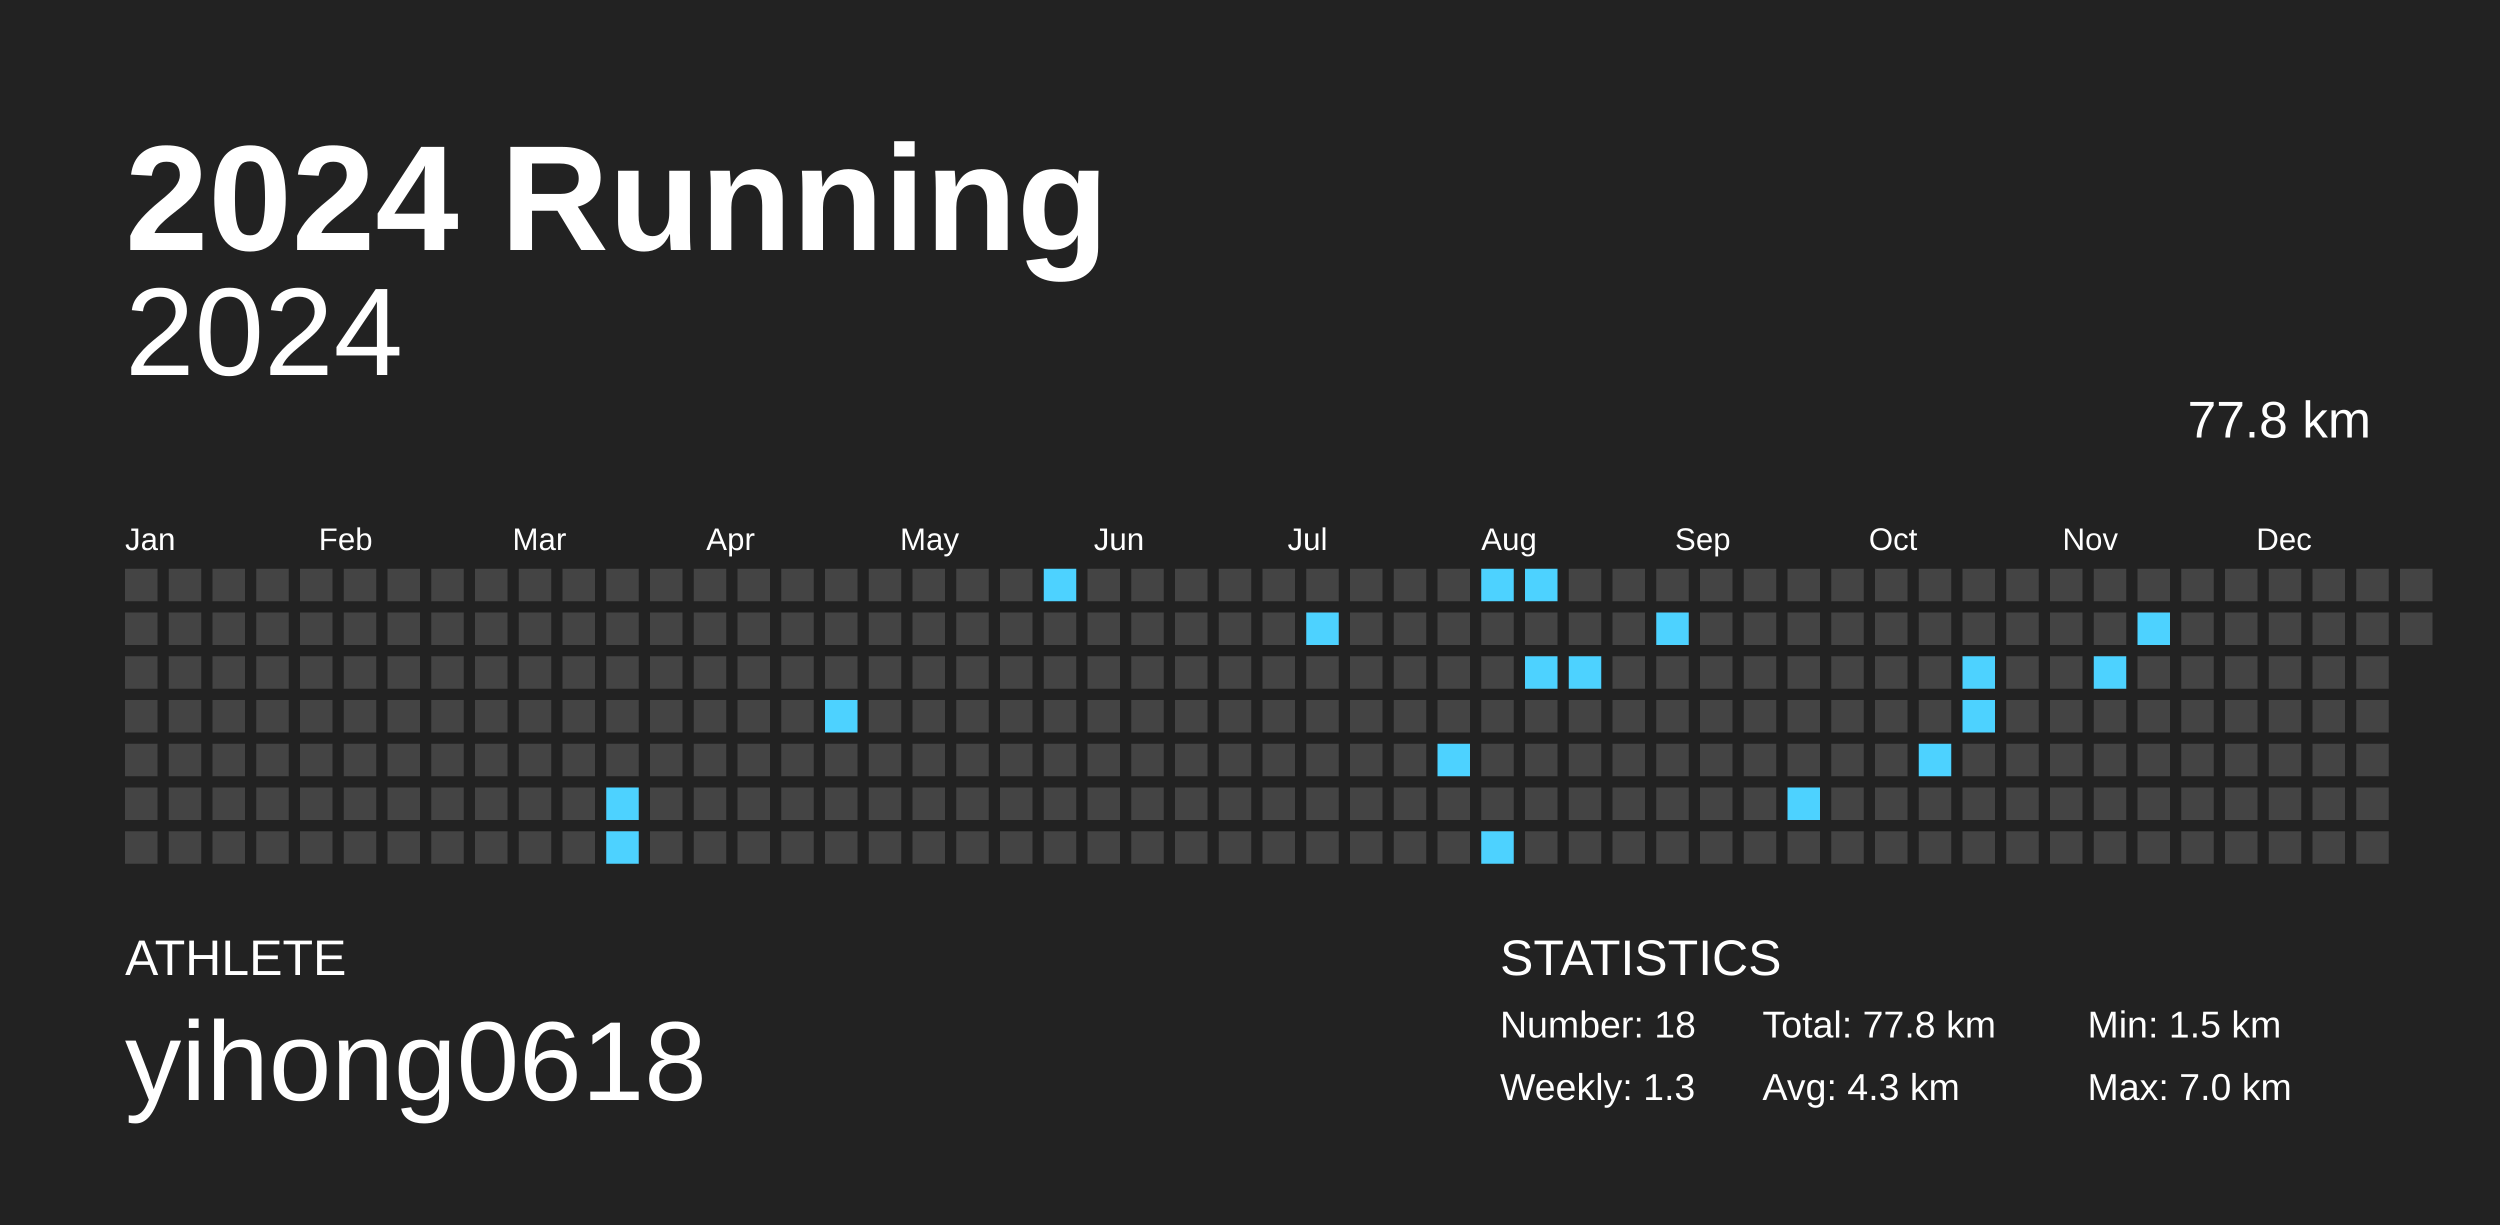
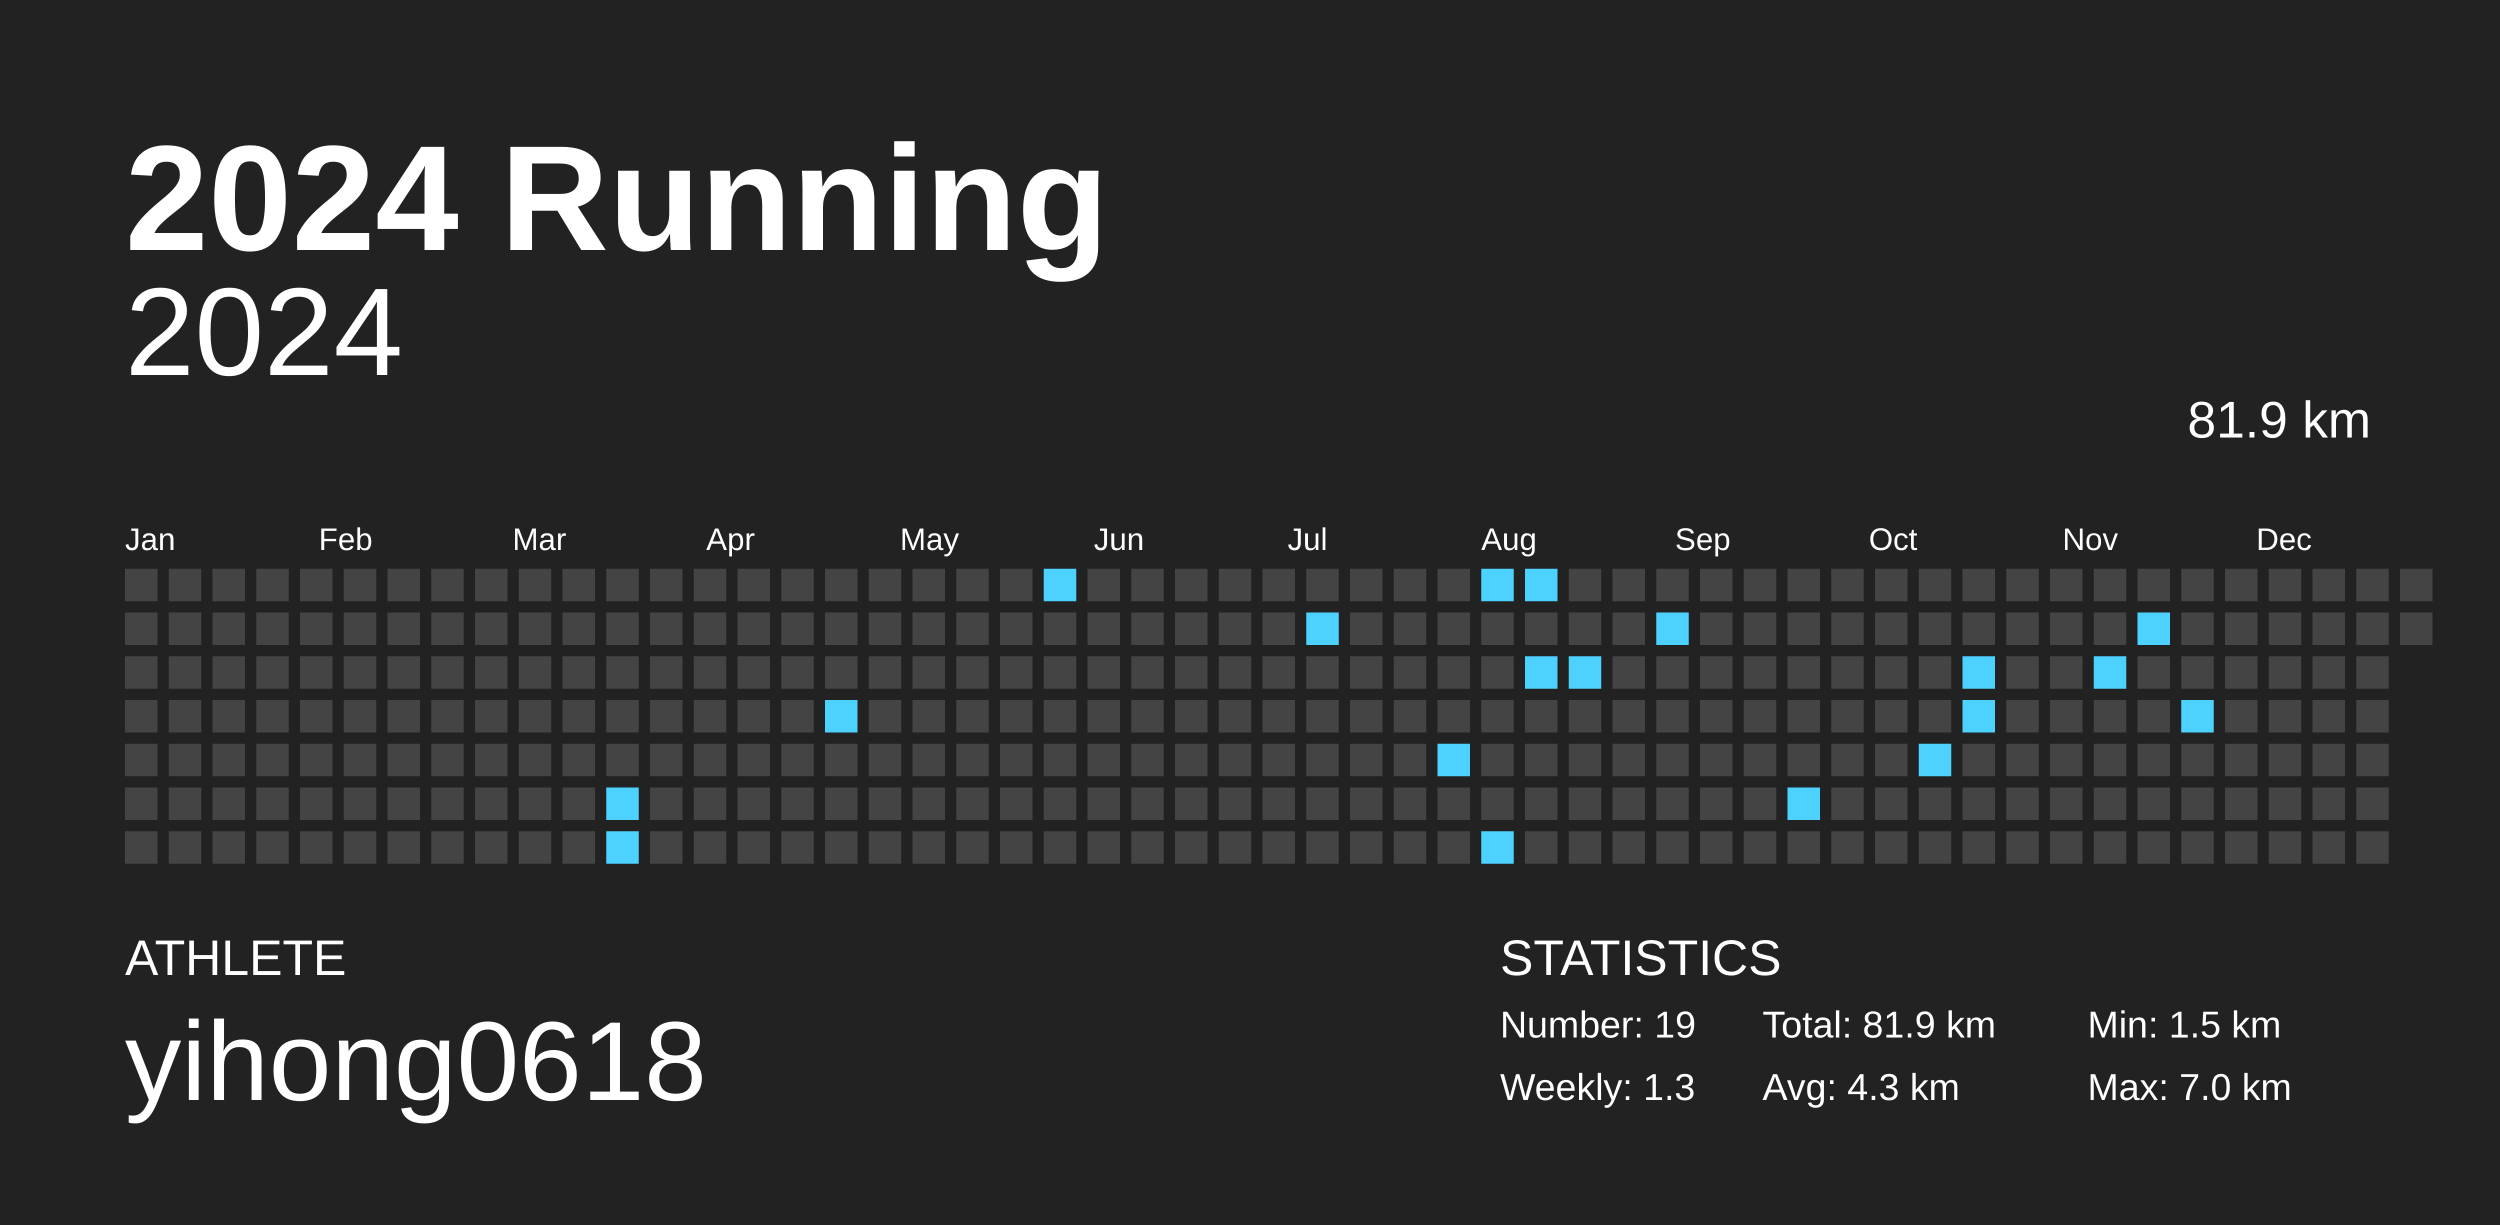
<svg xmlns="http://www.w3.org/2000/svg" baseProfile="full" height="98mm" version="1.1" viewBox="0,0,200,98" width="200mm">
  <defs />
  <rect fill="#222222" height="98" width="200" x="0" y="0" />
  <text fill="#FFFFFF" style="font-size:12px; font-family:Arial; font-weight:bold;" x="10" y="20">2024 Running</text>
  <text fill="#FFFFFF" style="font-size:4px; font-family:Arial" x="10" y="78">ATHLETE</text>
  <text fill="#FFFFFF" style="font-size:9px; font-family:Arial" x="10" y="88">yihong0618</text>
  <text fill="#FFFFFF" style="font-size:4px; font-family:Arial" x="120" y="78">STATISTICS</text>
-   <text fill="#FFFFFF" style="font-size:3px; font-family:Arial" x="120" y="83">Number: 18</text>
+   <text fill="#FFFFFF" style="font-size:3px; font-family:Arial" x="120" y="83">Number: 19</text>
  <text fill="#FFFFFF" style="font-size:3px; font-family:Arial" x="120" y="88">Weekly: 1.3</text>
-   <text fill="#FFFFFF" style="font-size:3px; font-family:Arial" x="141" y="83">Total: 77.8 km</text>
+   <text fill="#FFFFFF" style="font-size:3px; font-family:Arial" x="141" y="83">Total: 81.9 km</text>
  <text fill="#FFFFFF" style="font-size:3px; font-family:Arial" x="141" y="88">Avg: 4.3 km</text>
  <text fill="#FFFFFF" style="font-size:3px; font-family:Arial" x="167" y="83">Min: 1.5 km</text>
  <text fill="#FFFFFF" style="font-size:3px; font-family:Arial" x="167" y="88">Max: 7.0 km</text>
  <text alignment-baseline="hanging" fill="#FFFFFF" style="font-size:10.0px; font-family:Arial;" x="10" y="30">2024</text>
-   <text alignment-baseline="hanging" fill="#FFFFFF" style="font-size:4.125px; font-family:Arial;" x="175" y="35">77.8 km</text>
+   <text alignment-baseline="hanging" fill="#FFFFFF" style="font-size:4.125px; font-family:Arial;" x="175" y="35">81.9 km</text>
  <text fill="#FFFFFF" style="font-size:2.5px; font-family:Arial" x="10.0" y="44">Jan</text>
  <text fill="#FFFFFF" style="font-size:2.5px; font-family:Arial" x="25.5" y="44">Feb</text>
  <text fill="#FFFFFF" style="font-size:2.5px; font-family:Arial" x="41.0" y="44">Mar</text>
  <text fill="#FFFFFF" style="font-size:2.5px; font-family:Arial" x="56.5" y="44">Apr</text>
  <text fill="#FFFFFF" style="font-size:2.5px; font-family:Arial" x="72.0" y="44">May</text>
  <text fill="#FFFFFF" style="font-size:2.5px; font-family:Arial" x="87.5" y="44">Jun</text>
  <text fill="#FFFFFF" style="font-size:2.5px; font-family:Arial" x="103.0" y="44">Jul</text>
  <text fill="#FFFFFF" style="font-size:2.5px; font-family:Arial" x="118.5" y="44">Aug</text>
  <text fill="#FFFFFF" style="font-size:2.5px; font-family:Arial" x="134.0" y="44">Sep</text>
  <text fill="#FFFFFF" style="font-size:2.5px; font-family:Arial" x="149.5" y="44">Oct</text>
  <text fill="#FFFFFF" style="font-size:2.5px; font-family:Arial" x="165.0" y="44">Nov</text>
  <text fill="#FFFFFF" style="font-size:2.5px; font-family:Arial" x="180.5" y="44">Dec</text>
  <rect fill="#444444" height="2.6" width="2.6" x="10.0" y="45.5" />
  <rect fill="#444444" height="2.6" width="2.6" x="10.0" y="49.0" />
  <rect fill="#444444" height="2.6" width="2.6" x="10.0" y="52.5" />
  <rect fill="#444444" height="2.6" width="2.6" x="10.0" y="56.0" />
  <rect fill="#444444" height="2.6" width="2.6" x="10.0" y="59.5" />
  <rect fill="#444444" height="2.6" width="2.6" x="10.0" y="63.0" />
  <rect fill="#444444" height="2.6" width="2.6" x="10.0" y="66.5" />
  <rect fill="#444444" height="2.6" width="2.6" x="13.5" y="45.5" />
  <rect fill="#444444" height="2.6" width="2.6" x="13.5" y="49.0" />
  <rect fill="#444444" height="2.6" width="2.6" x="13.5" y="52.5" />
  <rect fill="#444444" height="2.6" width="2.6" x="13.5" y="56.0" />
  <rect fill="#444444" height="2.6" width="2.6" x="13.5" y="59.5" />
  <rect fill="#444444" height="2.6" width="2.6" x="13.5" y="63.0" />
  <rect fill="#444444" height="2.6" width="2.6" x="13.5" y="66.5" />
  <rect fill="#444444" height="2.6" width="2.6" x="17.0" y="45.5" />
  <rect fill="#444444" height="2.6" width="2.6" x="17.0" y="49.0" />
  <rect fill="#444444" height="2.6" width="2.6" x="17.0" y="52.5" />
  <rect fill="#444444" height="2.6" width="2.6" x="17.0" y="56.0" />
  <rect fill="#444444" height="2.6" width="2.6" x="17.0" y="59.5" />
  <rect fill="#444444" height="2.6" width="2.6" x="17.0" y="63.0" />
  <rect fill="#444444" height="2.6" width="2.6" x="17.0" y="66.5" />
  <rect fill="#444444" height="2.6" width="2.6" x="20.5" y="45.5" />
  <rect fill="#444444" height="2.6" width="2.6" x="20.5" y="49.0" />
  <rect fill="#444444" height="2.6" width="2.6" x="20.5" y="52.5" />
  <rect fill="#444444" height="2.6" width="2.6" x="20.5" y="56.0" />
  <rect fill="#444444" height="2.6" width="2.6" x="20.5" y="59.5" />
  <rect fill="#444444" height="2.6" width="2.6" x="20.5" y="63.0" />
  <rect fill="#444444" height="2.6" width="2.6" x="20.5" y="66.5" />
  <rect fill="#444444" height="2.6" width="2.6" x="24.0" y="45.5" />
  <rect fill="#444444" height="2.6" width="2.6" x="24.0" y="49.0" />
  <rect fill="#444444" height="2.6" width="2.6" x="24.0" y="52.5" />
  <rect fill="#444444" height="2.6" width="2.6" x="24.0" y="56.0" />
  <rect fill="#444444" height="2.6" width="2.6" x="24.0" y="59.5" />
  <rect fill="#444444" height="2.6" width="2.6" x="24.0" y="63.0" />
  <rect fill="#444444" height="2.6" width="2.6" x="24.0" y="66.5" />
  <rect fill="#444444" height="2.6" width="2.6" x="27.5" y="45.5" />
  <rect fill="#444444" height="2.6" width="2.6" x="27.5" y="49.0" />
  <rect fill="#444444" height="2.6" width="2.6" x="27.5" y="52.5" />
  <rect fill="#444444" height="2.6" width="2.6" x="27.5" y="56.0" />
  <rect fill="#444444" height="2.6" width="2.6" x="27.5" y="59.5" />
  <rect fill="#444444" height="2.6" width="2.6" x="27.5" y="63.0" />
  <rect fill="#444444" height="2.6" width="2.6" x="27.5" y="66.5" />
  <rect fill="#444444" height="2.6" width="2.6" x="31.0" y="45.5" />
  <rect fill="#444444" height="2.6" width="2.6" x="31.0" y="49.0" />
  <rect fill="#444444" height="2.6" width="2.6" x="31.0" y="52.5" />
  <rect fill="#444444" height="2.6" width="2.6" x="31.0" y="56.0" />
  <rect fill="#444444" height="2.6" width="2.6" x="31.0" y="59.5" />
  <rect fill="#444444" height="2.6" width="2.6" x="31.0" y="63.0" />
  <rect fill="#444444" height="2.6" width="2.6" x="31.0" y="66.5" />
  <rect fill="#444444" height="2.6" width="2.6" x="34.5" y="45.5" />
  <rect fill="#444444" height="2.6" width="2.6" x="34.5" y="49.0" />
  <rect fill="#444444" height="2.6" width="2.6" x="34.5" y="52.5" />
  <rect fill="#444444" height="2.6" width="2.6" x="34.5" y="56.0" />
  <rect fill="#444444" height="2.6" width="2.6" x="34.5" y="59.5" />
  <rect fill="#444444" height="2.6" width="2.6" x="34.5" y="63.0" />
  <rect fill="#444444" height="2.6" width="2.6" x="34.5" y="66.5" />
  <rect fill="#444444" height="2.6" width="2.6" x="38.0" y="45.5" />
  <rect fill="#444444" height="2.6" width="2.6" x="38.0" y="49.0" />
  <rect fill="#444444" height="2.6" width="2.6" x="38.0" y="52.5" />
  <rect fill="#444444" height="2.6" width="2.6" x="38.0" y="56.0" />
  <rect fill="#444444" height="2.6" width="2.6" x="38.0" y="59.5" />
  <rect fill="#444444" height="2.6" width="2.6" x="38.0" y="63.0" />
  <rect fill="#444444" height="2.6" width="2.6" x="38.0" y="66.5" />
  <rect fill="#444444" height="2.6" width="2.6" x="41.5" y="45.5" />
  <rect fill="#444444" height="2.6" width="2.6" x="41.5" y="49.0" />
  <rect fill="#444444" height="2.6" width="2.6" x="41.5" y="52.5" />
  <rect fill="#444444" height="2.6" width="2.6" x="41.5" y="56.0" />
  <rect fill="#444444" height="2.6" width="2.6" x="41.5" y="59.5" />
  <rect fill="#444444" height="2.6" width="2.6" x="41.5" y="63.0" />
  <rect fill="#444444" height="2.6" width="2.6" x="41.5" y="66.5" />
  <rect fill="#444444" height="2.6" width="2.6" x="45.0" y="45.5" />
  <rect fill="#444444" height="2.6" width="2.6" x="45.0" y="49.0" />
  <rect fill="#444444" height="2.6" width="2.6" x="45.0" y="52.5" />
  <rect fill="#444444" height="2.6" width="2.6" x="45.0" y="56.0" />
  <rect fill="#444444" height="2.6" width="2.6" x="45.0" y="59.5" />
  <rect fill="#444444" height="2.6" width="2.6" x="45.0" y="63.0" />
  <rect fill="#444444" height="2.6" width="2.6" x="45.0" y="66.5" />
  <rect fill="#444444" height="2.6" width="2.6" x="48.5" y="45.5" />
  <rect fill="#444444" height="2.6" width="2.6" x="48.5" y="49.0" />
  <rect fill="#444444" height="2.6" width="2.6" x="48.5" y="52.5" />
  <rect fill="#444444" height="2.6" width="2.6" x="48.5" y="56.0" />
  <rect fill="#444444" height="2.6" width="2.6" x="48.5" y="59.5" />
  <rect fill="#4dd2ff" height="2.6" width="2.6" x="48.5" y="63.0" />
  <rect fill="#4dd2ff" height="2.6" width="2.6" x="48.5" y="66.5" />
  <rect fill="#444444" height="2.6" width="2.6" x="52.0" y="45.5" />
  <rect fill="#444444" height="2.6" width="2.6" x="52.0" y="49.0" />
  <rect fill="#444444" height="2.6" width="2.6" x="52.0" y="52.5" />
  <rect fill="#444444" height="2.6" width="2.6" x="52.0" y="56.0" />
  <rect fill="#444444" height="2.6" width="2.6" x="52.0" y="59.5" />
  <rect fill="#444444" height="2.6" width="2.6" x="52.0" y="63.0" />
  <rect fill="#444444" height="2.6" width="2.6" x="52.0" y="66.5" />
  <rect fill="#444444" height="2.6" width="2.6" x="55.5" y="45.5" />
  <rect fill="#444444" height="2.6" width="2.6" x="55.5" y="49.0" />
  <rect fill="#444444" height="2.6" width="2.6" x="55.5" y="52.5" />
  <rect fill="#444444" height="2.6" width="2.6" x="55.5" y="56.0" />
  <rect fill="#444444" height="2.6" width="2.6" x="55.5" y="59.5" />
  <rect fill="#444444" height="2.6" width="2.6" x="55.5" y="63.0" />
  <rect fill="#444444" height="2.6" width="2.6" x="55.5" y="66.5" />
  <rect fill="#444444" height="2.6" width="2.6" x="59.0" y="45.5" />
  <rect fill="#444444" height="2.6" width="2.6" x="59.0" y="49.0" />
  <rect fill="#444444" height="2.6" width="2.6" x="59.0" y="52.5" />
  <rect fill="#444444" height="2.6" width="2.6" x="59.0" y="56.0" />
  <rect fill="#444444" height="2.6" width="2.6" x="59.0" y="59.5" />
  <rect fill="#444444" height="2.6" width="2.6" x="59.0" y="63.0" />
  <rect fill="#444444" height="2.6" width="2.6" x="59.0" y="66.5" />
  <rect fill="#444444" height="2.6" width="2.6" x="62.5" y="45.5" />
  <rect fill="#444444" height="2.6" width="2.6" x="62.5" y="49.0" />
  <rect fill="#444444" height="2.6" width="2.6" x="62.5" y="52.5" />
  <rect fill="#444444" height="2.6" width="2.6" x="62.5" y="56.0" />
  <rect fill="#444444" height="2.6" width="2.6" x="62.5" y="59.5" />
  <rect fill="#444444" height="2.6" width="2.6" x="62.5" y="63.0" />
  <rect fill="#444444" height="2.6" width="2.6" x="62.5" y="66.5" />
  <rect fill="#444444" height="2.6" width="2.6" x="66.0" y="45.5" />
  <rect fill="#444444" height="2.6" width="2.6" x="66.0" y="49.0" />
  <rect fill="#444444" height="2.6" width="2.6" x="66.0" y="52.5" />
  <rect fill="#4dd2ff" height="2.6" width="2.6" x="66.0" y="56.0" />
  <rect fill="#444444" height="2.6" width="2.6" x="66.0" y="59.5" />
  <rect fill="#444444" height="2.6" width="2.6" x="66.0" y="63.0" />
  <rect fill="#444444" height="2.6" width="2.6" x="66.0" y="66.5" />
  <rect fill="#444444" height="2.6" width="2.6" x="69.5" y="45.5" />
  <rect fill="#444444" height="2.6" width="2.6" x="69.5" y="49.0" />
  <rect fill="#444444" height="2.6" width="2.6" x="69.5" y="52.5" />
  <rect fill="#444444" height="2.6" width="2.6" x="69.5" y="56.0" />
  <rect fill="#444444" height="2.6" width="2.6" x="69.5" y="59.5" />
  <rect fill="#444444" height="2.6" width="2.6" x="69.5" y="63.0" />
  <rect fill="#444444" height="2.6" width="2.6" x="69.5" y="66.5" />
  <rect fill="#444444" height="2.6" width="2.6" x="73.0" y="45.5" />
  <rect fill="#444444" height="2.6" width="2.6" x="73.0" y="49.0" />
  <rect fill="#444444" height="2.6" width="2.6" x="73.0" y="52.5" />
  <rect fill="#444444" height="2.6" width="2.6" x="73.0" y="56.0" />
  <rect fill="#444444" height="2.6" width="2.6" x="73.0" y="59.5" />
  <rect fill="#444444" height="2.6" width="2.6" x="73.0" y="63.0" />
  <rect fill="#444444" height="2.6" width="2.6" x="73.0" y="66.5" />
  <rect fill="#444444" height="2.6" width="2.6" x="76.5" y="45.5" />
  <rect fill="#444444" height="2.6" width="2.6" x="76.5" y="49.0" />
  <rect fill="#444444" height="2.6" width="2.6" x="76.5" y="52.5" />
  <rect fill="#444444" height="2.6" width="2.6" x="76.5" y="56.0" />
  <rect fill="#444444" height="2.6" width="2.6" x="76.5" y="59.5" />
  <rect fill="#444444" height="2.6" width="2.6" x="76.5" y="63.0" />
  <rect fill="#444444" height="2.6" width="2.6" x="76.5" y="66.5" />
  <rect fill="#444444" height="2.6" width="2.6" x="80.0" y="45.5" />
  <rect fill="#444444" height="2.6" width="2.6" x="80.0" y="49.0" />
  <rect fill="#444444" height="2.6" width="2.6" x="80.0" y="52.5" />
  <rect fill="#444444" height="2.6" width="2.6" x="80.0" y="56.0" />
  <rect fill="#444444" height="2.6" width="2.6" x="80.0" y="59.5" />
  <rect fill="#444444" height="2.6" width="2.6" x="80.0" y="63.0" />
  <rect fill="#444444" height="2.6" width="2.6" x="80.0" y="66.5" />
  <rect fill="#4dd2ff" height="2.6" width="2.6" x="83.5" y="45.5" />
  <rect fill="#444444" height="2.6" width="2.6" x="83.5" y="49.0" />
  <rect fill="#444444" height="2.6" width="2.6" x="83.5" y="52.5" />
  <rect fill="#444444" height="2.6" width="2.6" x="83.5" y="56.0" />
  <rect fill="#444444" height="2.6" width="2.6" x="83.5" y="59.5" />
  <rect fill="#444444" height="2.6" width="2.6" x="83.5" y="63.0" />
  <rect fill="#444444" height="2.6" width="2.6" x="83.5" y="66.5" />
  <rect fill="#444444" height="2.6" width="2.6" x="87.0" y="45.5" />
  <rect fill="#444444" height="2.6" width="2.6" x="87.0" y="49.0" />
  <rect fill="#444444" height="2.6" width="2.6" x="87.0" y="52.5" />
  <rect fill="#444444" height="2.6" width="2.6" x="87.0" y="56.0" />
  <rect fill="#444444" height="2.6" width="2.6" x="87.0" y="59.5" />
  <rect fill="#444444" height="2.6" width="2.6" x="87.0" y="63.0" />
  <rect fill="#444444" height="2.6" width="2.6" x="87.0" y="66.5" />
  <rect fill="#444444" height="2.6" width="2.6" x="90.5" y="45.5" />
  <rect fill="#444444" height="2.6" width="2.6" x="90.5" y="49.0" />
  <rect fill="#444444" height="2.6" width="2.6" x="90.5" y="52.5" />
  <rect fill="#444444" height="2.6" width="2.6" x="90.5" y="56.0" />
  <rect fill="#444444" height="2.6" width="2.6" x="90.5" y="59.5" />
  <rect fill="#444444" height="2.6" width="2.6" x="90.5" y="63.0" />
  <rect fill="#444444" height="2.6" width="2.6" x="90.5" y="66.5" />
  <rect fill="#444444" height="2.6" width="2.6" x="94.0" y="45.5" />
  <rect fill="#444444" height="2.6" width="2.6" x="94.0" y="49.0" />
  <rect fill="#444444" height="2.6" width="2.6" x="94.0" y="52.5" />
  <rect fill="#444444" height="2.6" width="2.6" x="94.0" y="56.0" />
  <rect fill="#444444" height="2.6" width="2.6" x="94.0" y="59.5" />
  <rect fill="#444444" height="2.6" width="2.6" x="94.0" y="63.0" />
  <rect fill="#444444" height="2.6" width="2.6" x="94.0" y="66.5" />
  <rect fill="#444444" height="2.6" width="2.6" x="97.5" y="45.5" />
  <rect fill="#444444" height="2.6" width="2.6" x="97.5" y="49.0" />
  <rect fill="#444444" height="2.6" width="2.6" x="97.5" y="52.5" />
  <rect fill="#444444" height="2.6" width="2.6" x="97.5" y="56.0" />
  <rect fill="#444444" height="2.6" width="2.6" x="97.5" y="59.5" />
  <rect fill="#444444" height="2.6" width="2.6" x="97.5" y="63.0" />
  <rect fill="#444444" height="2.6" width="2.6" x="97.5" y="66.5" />
  <rect fill="#444444" height="2.6" width="2.6" x="101.0" y="45.5" />
  <rect fill="#444444" height="2.6" width="2.6" x="101.0" y="49.0" />
  <rect fill="#444444" height="2.6" width="2.6" x="101.0" y="52.5" />
  <rect fill="#444444" height="2.6" width="2.6" x="101.0" y="56.0" />
  <rect fill="#444444" height="2.6" width="2.6" x="101.0" y="59.5" />
  <rect fill="#444444" height="2.6" width="2.6" x="101.0" y="63.0" />
  <rect fill="#444444" height="2.6" width="2.6" x="101.0" y="66.5" />
  <rect fill="#444444" height="2.6" width="2.6" x="104.5" y="45.5" />
  <rect fill="#4dd2ff" height="2.6" width="2.6" x="104.5" y="49.0" />
  <rect fill="#444444" height="2.6" width="2.6" x="104.5" y="52.5" />
  <rect fill="#444444" height="2.6" width="2.6" x="104.5" y="56.0" />
  <rect fill="#444444" height="2.6" width="2.6" x="104.5" y="59.5" />
  <rect fill="#444444" height="2.6" width="2.6" x="104.5" y="63.0" />
  <rect fill="#444444" height="2.6" width="2.6" x="104.5" y="66.5" />
  <rect fill="#444444" height="2.6" width="2.6" x="108.0" y="45.5" />
  <rect fill="#444444" height="2.6" width="2.6" x="108.0" y="49.0" />
  <rect fill="#444444" height="2.6" width="2.6" x="108.0" y="52.5" />
  <rect fill="#444444" height="2.6" width="2.6" x="108.0" y="56.0" />
  <rect fill="#444444" height="2.6" width="2.6" x="108.0" y="59.5" />
  <rect fill="#444444" height="2.6" width="2.6" x="108.0" y="63.0" />
  <rect fill="#444444" height="2.6" width="2.6" x="108.0" y="66.5" />
  <rect fill="#444444" height="2.6" width="2.6" x="111.5" y="45.5" />
  <rect fill="#444444" height="2.6" width="2.6" x="111.5" y="49.0" />
  <rect fill="#444444" height="2.6" width="2.6" x="111.5" y="52.5" />
  <rect fill="#444444" height="2.6" width="2.6" x="111.5" y="56.0" />
  <rect fill="#444444" height="2.6" width="2.6" x="111.5" y="59.5" />
  <rect fill="#444444" height="2.6" width="2.6" x="111.5" y="63.0" />
  <rect fill="#444444" height="2.6" width="2.6" x="111.5" y="66.5" />
  <rect fill="#444444" height="2.6" width="2.6" x="115.0" y="45.5" />
  <rect fill="#444444" height="2.6" width="2.6" x="115.0" y="49.0" />
  <rect fill="#444444" height="2.6" width="2.6" x="115.0" y="52.5" />
  <rect fill="#444444" height="2.6" width="2.6" x="115.0" y="56.0" />
  <rect fill="#4dd2ff" height="2.6" width="2.6" x="115.0" y="59.5" />
  <rect fill="#444444" height="2.6" width="2.6" x="115.0" y="63.0" />
  <rect fill="#444444" height="2.6" width="2.6" x="115.0" y="66.5" />
  <rect fill="#4dd2ff" height="2.6" width="2.6" x="118.5" y="45.5" />
  <rect fill="#444444" height="2.6" width="2.6" x="118.5" y="49.0" />
  <rect fill="#444444" height="2.6" width="2.6" x="118.5" y="52.5" />
  <rect fill="#444444" height="2.6" width="2.6" x="118.5" y="56.0" />
  <rect fill="#444444" height="2.6" width="2.6" x="118.5" y="59.5" />
  <rect fill="#444444" height="2.6" width="2.6" x="118.5" y="63.0" />
  <rect fill="#4dd2ff" height="2.6" width="2.6" x="118.5" y="66.5" />
  <rect fill="#4dd2ff" height="2.6" width="2.6" x="122.0" y="45.5" />
  <rect fill="#444444" height="2.6" width="2.6" x="122.0" y="49.0" />
  <rect fill="#4dd2ff" height="2.6" width="2.6" x="122.0" y="52.5" />
  <rect fill="#444444" height="2.6" width="2.6" x="122.0" y="56.0" />
  <rect fill="#444444" height="2.6" width="2.6" x="122.0" y="59.5" />
  <rect fill="#444444" height="2.6" width="2.6" x="122.0" y="63.0" />
  <rect fill="#444444" height="2.6" width="2.6" x="122.0" y="66.5" />
  <rect fill="#444444" height="2.6" width="2.6" x="125.5" y="45.5" />
  <rect fill="#444444" height="2.6" width="2.6" x="125.5" y="49.0" />
  <rect fill="#4dd2ff" height="2.6" width="2.6" x="125.5" y="52.5" />
  <rect fill="#444444" height="2.6" width="2.6" x="125.5" y="56.0" />
  <rect fill="#444444" height="2.6" width="2.6" x="125.5" y="59.5" />
  <rect fill="#444444" height="2.6" width="2.6" x="125.5" y="63.0" />
  <rect fill="#444444" height="2.6" width="2.6" x="125.5" y="66.5" />
  <rect fill="#444444" height="2.6" width="2.6" x="129.0" y="45.5" />
  <rect fill="#444444" height="2.6" width="2.6" x="129.0" y="49.0" />
  <rect fill="#444444" height="2.6" width="2.6" x="129.0" y="52.5" />
  <rect fill="#444444" height="2.6" width="2.6" x="129.0" y="56.0" />
  <rect fill="#444444" height="2.6" width="2.6" x="129.0" y="59.5" />
  <rect fill="#444444" height="2.6" width="2.6" x="129.0" y="63.0" />
  <rect fill="#444444" height="2.6" width="2.6" x="129.0" y="66.5" />
  <rect fill="#444444" height="2.6" width="2.6" x="132.5" y="45.5" />
  <rect fill="#4dd2ff" height="2.6" width="2.6" x="132.5" y="49.0" />
  <rect fill="#444444" height="2.6" width="2.6" x="132.5" y="52.5" />
  <rect fill="#444444" height="2.6" width="2.6" x="132.5" y="56.0" />
  <rect fill="#444444" height="2.6" width="2.6" x="132.5" y="59.5" />
  <rect fill="#444444" height="2.6" width="2.6" x="132.5" y="63.0" />
  <rect fill="#444444" height="2.6" width="2.6" x="132.5" y="66.5" />
  <rect fill="#444444" height="2.6" width="2.6" x="136.0" y="45.5" />
  <rect fill="#444444" height="2.6" width="2.6" x="136.0" y="49.0" />
  <rect fill="#444444" height="2.6" width="2.6" x="136.0" y="52.5" />
  <rect fill="#444444" height="2.6" width="2.6" x="136.0" y="56.0" />
  <rect fill="#444444" height="2.6" width="2.6" x="136.0" y="59.5" />
  <rect fill="#444444" height="2.6" width="2.6" x="136.0" y="63.0" />
  <rect fill="#444444" height="2.6" width="2.6" x="136.0" y="66.5" />
  <rect fill="#444444" height="2.6" width="2.6" x="139.5" y="45.5" />
  <rect fill="#444444" height="2.6" width="2.6" x="139.5" y="49.0" />
  <rect fill="#444444" height="2.6" width="2.6" x="139.5" y="52.5" />
  <rect fill="#444444" height="2.6" width="2.6" x="139.5" y="56.0" />
  <rect fill="#444444" height="2.6" width="2.6" x="139.5" y="59.5" />
  <rect fill="#444444" height="2.6" width="2.6" x="139.5" y="63.0" />
  <rect fill="#444444" height="2.6" width="2.6" x="139.5" y="66.5" />
  <rect fill="#444444" height="2.6" width="2.6" x="143.0" y="45.5" />
  <rect fill="#444444" height="2.6" width="2.6" x="143.0" y="49.0" />
  <rect fill="#444444" height="2.6" width="2.6" x="143.0" y="52.5" />
  <rect fill="#444444" height="2.6" width="2.6" x="143.0" y="56.0" />
  <rect fill="#444444" height="2.6" width="2.6" x="143.0" y="59.5" />
  <rect fill="#4dd2ff" height="2.6" width="2.6" x="143.0" y="63.0" />
  <rect fill="#444444" height="2.6" width="2.6" x="143.0" y="66.5" />
  <rect fill="#444444" height="2.6" width="2.6" x="146.5" y="45.5" />
  <rect fill="#444444" height="2.6" width="2.6" x="146.5" y="49.0" />
  <rect fill="#444444" height="2.6" width="2.6" x="146.5" y="52.5" />
  <rect fill="#444444" height="2.6" width="2.6" x="146.5" y="56.0" />
  <rect fill="#444444" height="2.6" width="2.6" x="146.5" y="59.5" />
  <rect fill="#444444" height="2.6" width="2.6" x="146.5" y="63.0" />
  <rect fill="#444444" height="2.6" width="2.6" x="146.5" y="66.5" />
  <rect fill="#444444" height="2.6" width="2.6" x="150.0" y="45.5" />
  <rect fill="#444444" height="2.6" width="2.6" x="150.0" y="49.0" />
  <rect fill="#444444" height="2.6" width="2.6" x="150.0" y="52.5" />
  <rect fill="#444444" height="2.6" width="2.6" x="150.0" y="56.0" />
  <rect fill="#444444" height="2.6" width="2.6" x="150.0" y="59.5" />
  <rect fill="#444444" height="2.6" width="2.6" x="150.0" y="63.0" />
  <rect fill="#444444" height="2.6" width="2.6" x="150.0" y="66.5" />
  <rect fill="#444444" height="2.6" width="2.6" x="153.5" y="45.5" />
  <rect fill="#444444" height="2.6" width="2.6" x="153.5" y="49.0" />
  <rect fill="#444444" height="2.6" width="2.6" x="153.5" y="52.5" />
  <rect fill="#444444" height="2.6" width="2.6" x="153.5" y="56.0" />
  <rect fill="#4dd2ff" height="2.6" width="2.6" x="153.5" y="59.5" />
  <rect fill="#444444" height="2.6" width="2.6" x="153.5" y="63.0" />
  <rect fill="#444444" height="2.6" width="2.6" x="153.5" y="66.5" />
  <rect fill="#444444" height="2.6" width="2.6" x="157.0" y="45.5" />
  <rect fill="#444444" height="2.6" width="2.6" x="157.0" y="49.0" />
  <rect fill="#4dd2ff" height="2.6" width="2.6" x="157.0" y="52.5" />
  <rect fill="#4dd2ff" height="2.6" width="2.6" x="157.0" y="56.0" />
  <rect fill="#444444" height="2.6" width="2.6" x="157.0" y="59.5" />
  <rect fill="#444444" height="2.6" width="2.6" x="157.0" y="63.0" />
  <rect fill="#444444" height="2.6" width="2.6" x="157.0" y="66.5" />
  <rect fill="#444444" height="2.6" width="2.6" x="160.5" y="45.5" />
  <rect fill="#444444" height="2.6" width="2.6" x="160.5" y="49.0" />
  <rect fill="#444444" height="2.6" width="2.6" x="160.5" y="52.5" />
  <rect fill="#444444" height="2.6" width="2.6" x="160.5" y="56.0" />
  <rect fill="#444444" height="2.6" width="2.6" x="160.5" y="59.5" />
  <rect fill="#444444" height="2.6" width="2.6" x="160.5" y="63.0" />
  <rect fill="#444444" height="2.6" width="2.6" x="160.5" y="66.5" />
  <rect fill="#444444" height="2.6" width="2.6" x="164.0" y="45.5" />
  <rect fill="#444444" height="2.6" width="2.6" x="164.0" y="49.0" />
  <rect fill="#444444" height="2.6" width="2.6" x="164.0" y="52.5" />
  <rect fill="#444444" height="2.6" width="2.6" x="164.0" y="56.0" />
  <rect fill="#444444" height="2.6" width="2.6" x="164.0" y="59.5" />
  <rect fill="#444444" height="2.6" width="2.6" x="164.0" y="63.0" />
  <rect fill="#444444" height="2.6" width="2.6" x="164.0" y="66.5" />
  <rect fill="#444444" height="2.6" width="2.6" x="167.5" y="45.5" />
  <rect fill="#444444" height="2.6" width="2.6" x="167.5" y="49.0" />
  <rect fill="#4dd2ff" height="2.6" width="2.6" x="167.5" y="52.5" />
  <rect fill="#444444" height="2.6" width="2.6" x="167.5" y="56.0" />
  <rect fill="#444444" height="2.6" width="2.6" x="167.5" y="59.5" />
  <rect fill="#444444" height="2.6" width="2.6" x="167.5" y="63.0" />
  <rect fill="#444444" height="2.6" width="2.6" x="167.5" y="66.5" />
  <rect fill="#444444" height="2.6" width="2.6" x="171.0" y="45.5" />
  <rect fill="#4dd2ff" height="2.6" width="2.6" x="171.0" y="49.0" />
  <rect fill="#444444" height="2.6" width="2.6" x="171.0" y="52.5" />
  <rect fill="#444444" height="2.6" width="2.6" x="171.0" y="56.0" />
  <rect fill="#444444" height="2.6" width="2.6" x="171.0" y="59.5" />
  <rect fill="#444444" height="2.6" width="2.6" x="171.0" y="63.0" />
  <rect fill="#444444" height="2.6" width="2.6" x="171.0" y="66.5" />
  <rect fill="#444444" height="2.6" width="2.6" x="174.5" y="45.5" />
  <rect fill="#444444" height="2.6" width="2.6" x="174.5" y="49.0" />
  <rect fill="#444444" height="2.6" width="2.6" x="174.5" y="52.5" />
-   <rect fill="#444444" height="2.6" width="2.6" x="174.5" y="56.0" />
+   <rect fill="#4dd2ff" height="2.6" width="2.6" x="174.5" y="56.0" />
  <rect fill="#444444" height="2.6" width="2.6" x="174.5" y="59.5" />
  <rect fill="#444444" height="2.6" width="2.6" x="174.5" y="63.0" />
  <rect fill="#444444" height="2.6" width="2.6" x="174.5" y="66.5" />
  <rect fill="#444444" height="2.6" width="2.6" x="178.0" y="45.5" />
  <rect fill="#444444" height="2.6" width="2.6" x="178.0" y="49.0" />
  <rect fill="#444444" height="2.6" width="2.6" x="178.0" y="52.5" />
  <rect fill="#444444" height="2.6" width="2.6" x="178.0" y="56.0" />
  <rect fill="#444444" height="2.6" width="2.6" x="178.0" y="59.5" />
  <rect fill="#444444" height="2.6" width="2.6" x="178.0" y="63.0" />
  <rect fill="#444444" height="2.6" width="2.6" x="178.0" y="66.5" />
  <rect fill="#444444" height="2.6" width="2.6" x="181.5" y="45.5" />
  <rect fill="#444444" height="2.6" width="2.6" x="181.5" y="49.0" />
  <rect fill="#444444" height="2.6" width="2.6" x="181.5" y="52.5" />
  <rect fill="#444444" height="2.6" width="2.6" x="181.5" y="56.0" />
  <rect fill="#444444" height="2.6" width="2.6" x="181.5" y="59.5" />
  <rect fill="#444444" height="2.6" width="2.6" x="181.5" y="63.0" />
  <rect fill="#444444" height="2.6" width="2.6" x="181.5" y="66.5" />
  <rect fill="#444444" height="2.6" width="2.6" x="185.0" y="45.5" />
  <rect fill="#444444" height="2.6" width="2.6" x="185.0" y="49.0" />
  <rect fill="#444444" height="2.6" width="2.6" x="185.0" y="52.5" />
  <rect fill="#444444" height="2.6" width="2.6" x="185.0" y="56.0" />
  <rect fill="#444444" height="2.6" width="2.6" x="185.0" y="59.5" />
  <rect fill="#444444" height="2.6" width="2.6" x="185.0" y="63.0" />
  <rect fill="#444444" height="2.6" width="2.6" x="185.0" y="66.5" />
  <rect fill="#444444" height="2.6" width="2.6" x="188.5" y="45.5" />
  <rect fill="#444444" height="2.6" width="2.6" x="188.5" y="49.0" />
  <rect fill="#444444" height="2.6" width="2.6" x="188.5" y="52.5" />
  <rect fill="#444444" height="2.6" width="2.6" x="188.5" y="56.0" />
  <rect fill="#444444" height="2.6" width="2.6" x="188.5" y="59.5" />
  <rect fill="#444444" height="2.6" width="2.6" x="188.5" y="63.0" />
  <rect fill="#444444" height="2.6" width="2.6" x="188.5" y="66.5" />
  <rect fill="#444444" height="2.6" width="2.6" x="192.0" y="45.5" />
  <rect fill="#444444" height="2.6" width="2.6" x="192.0" y="49.0" />
</svg>
